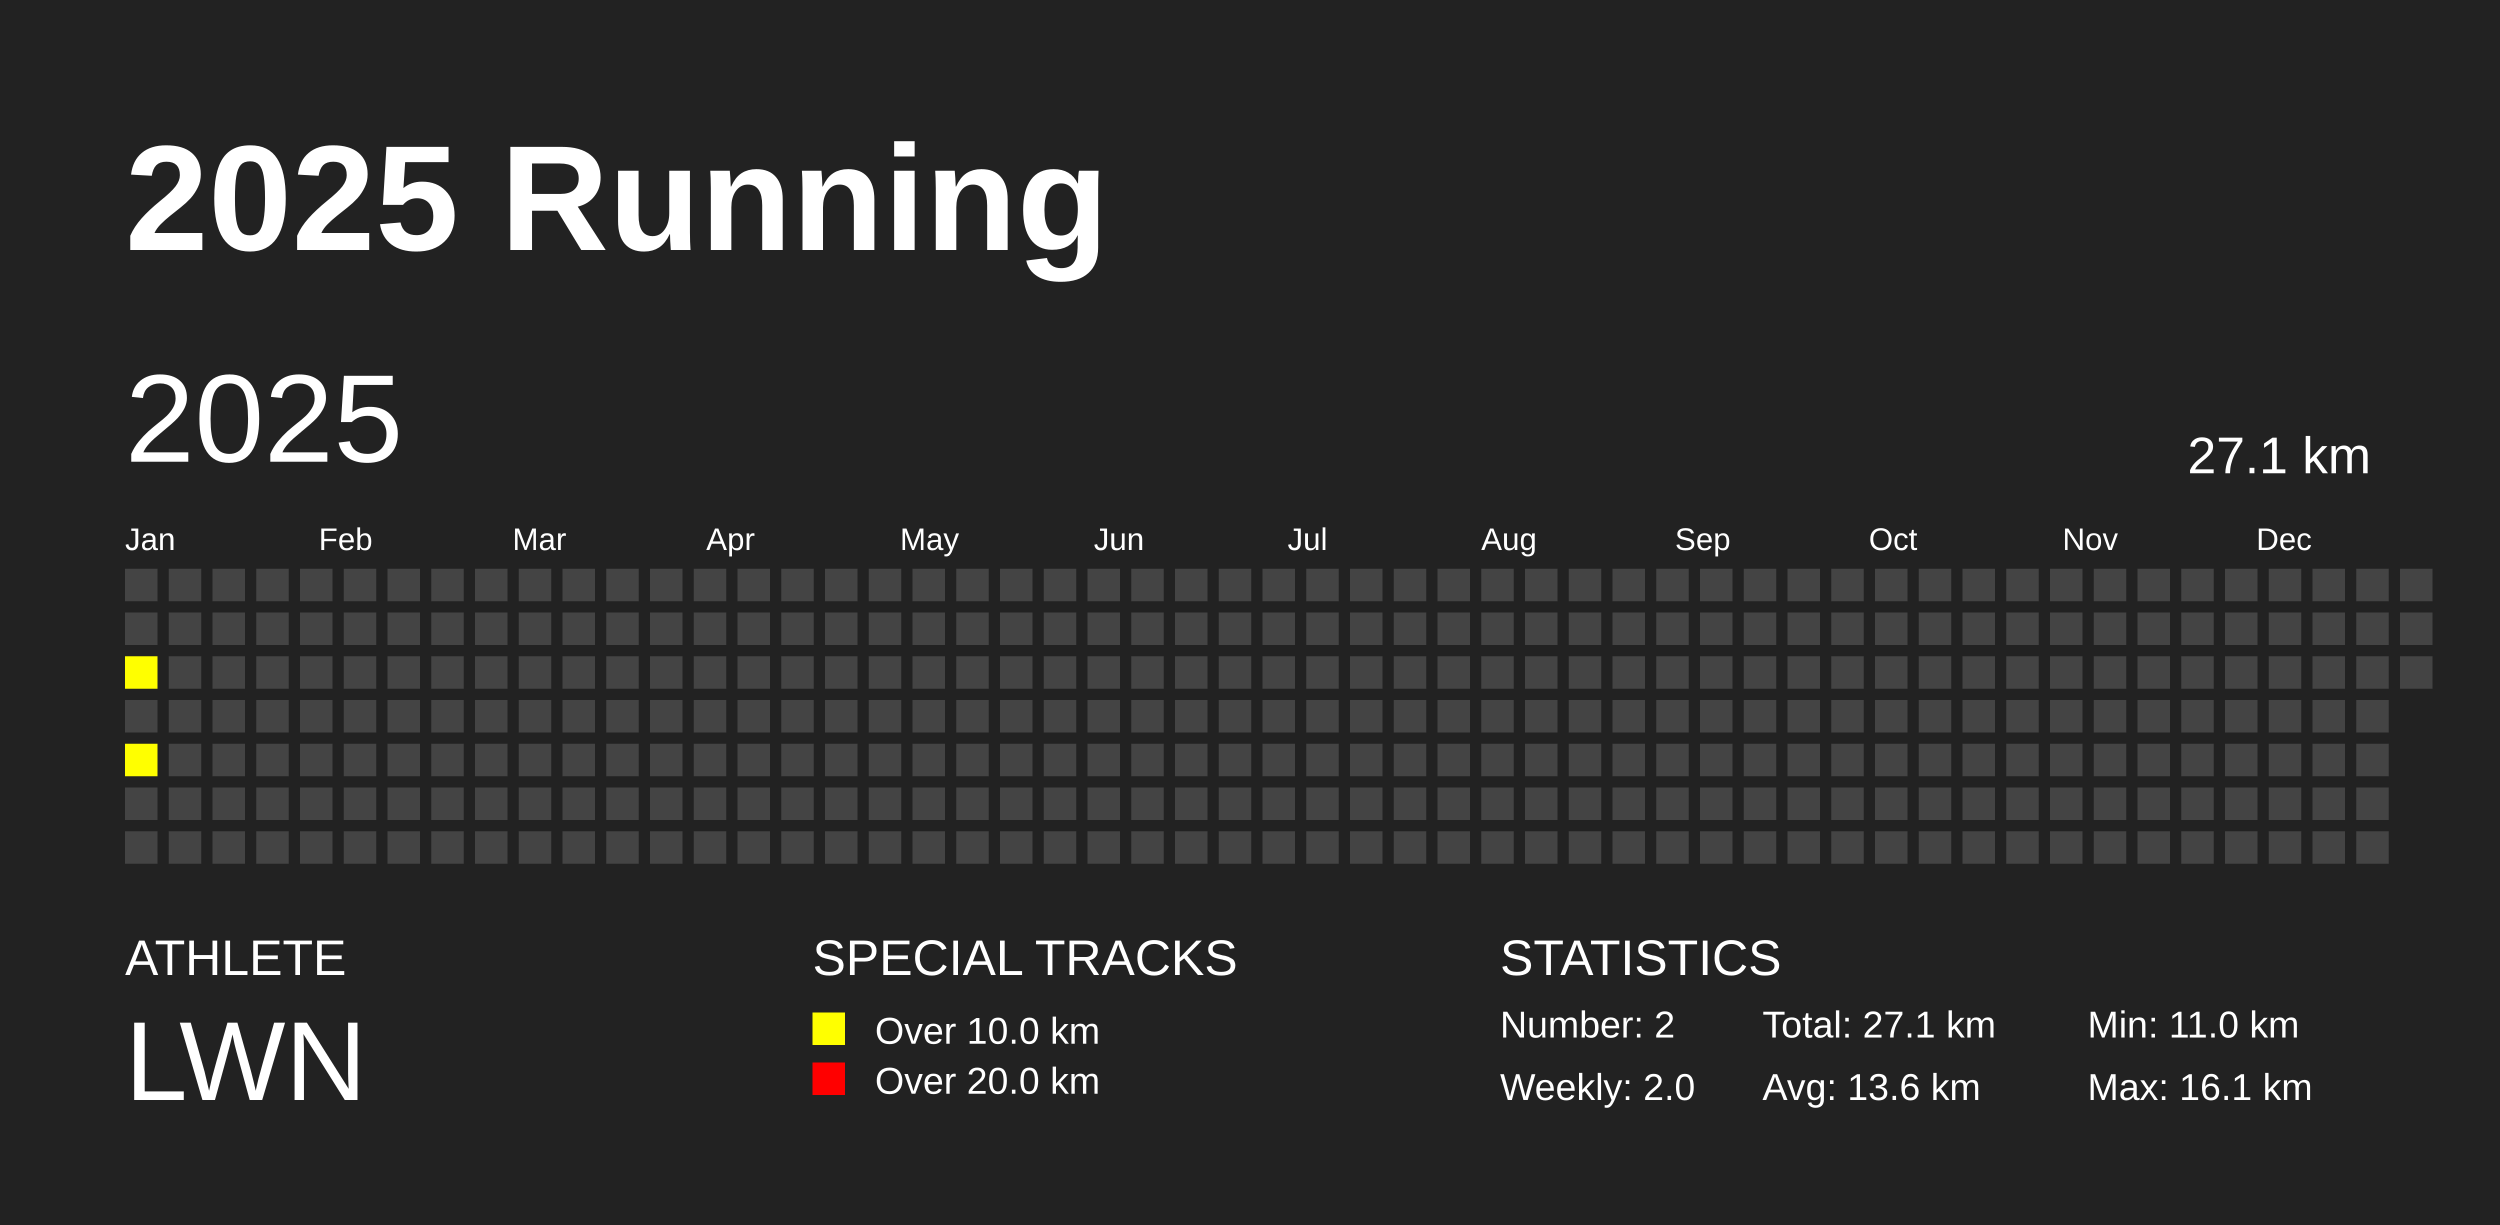
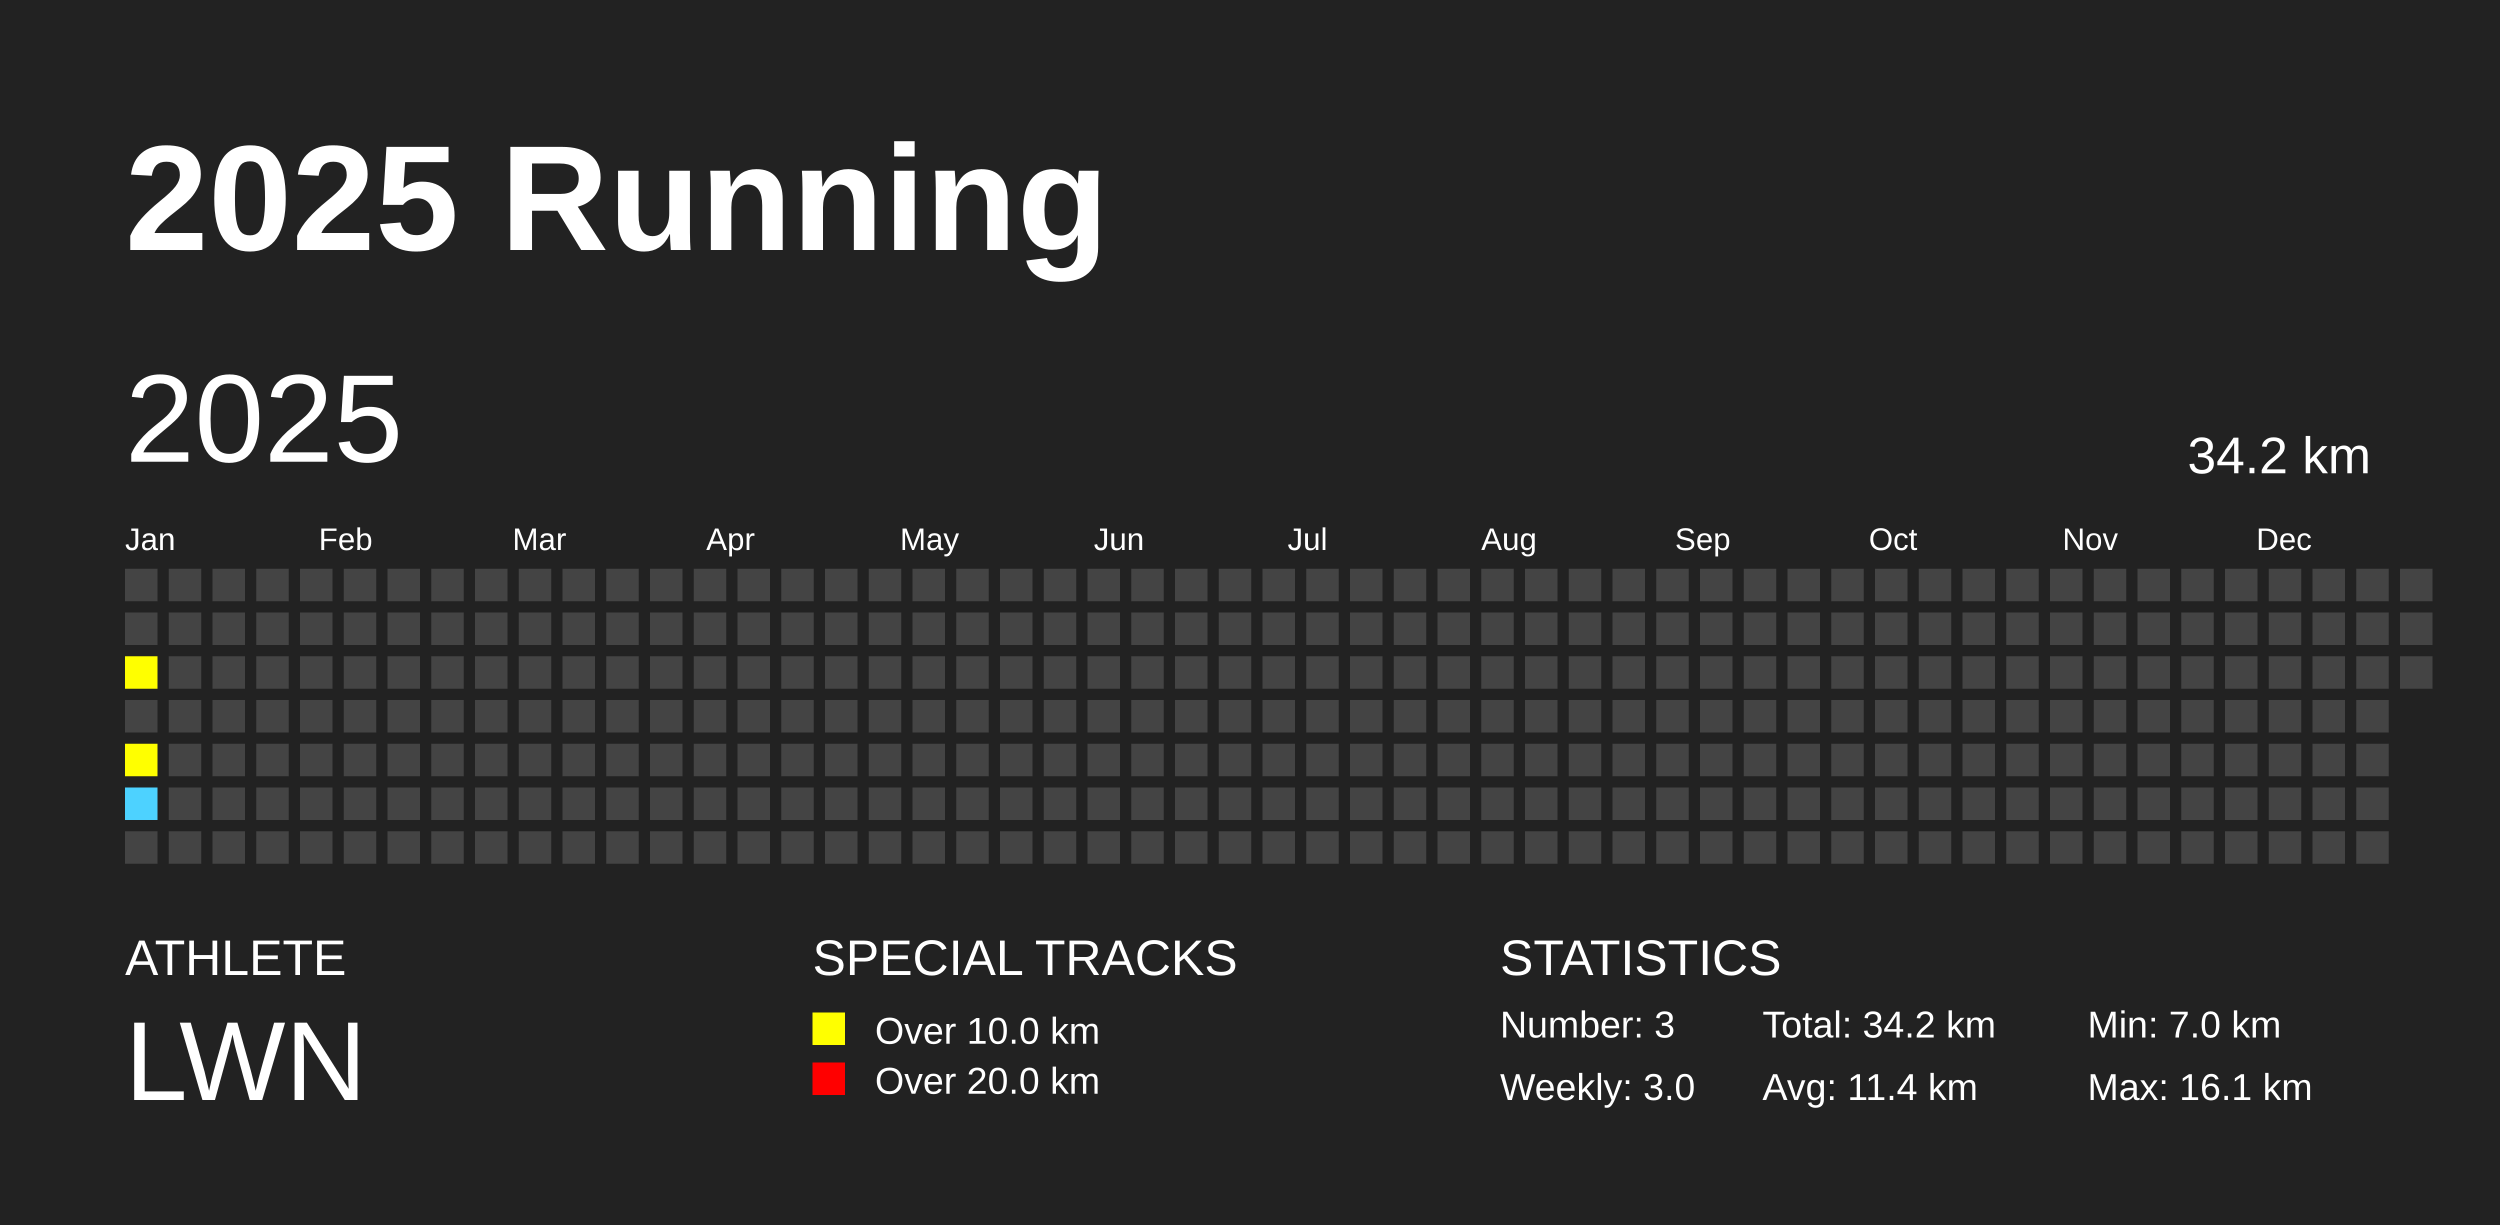
<svg xmlns="http://www.w3.org/2000/svg" baseProfile="full" height="98mm" version="1.1" viewBox="0,0,200,98" width="200mm">
  <defs />
  <rect fill="#222222" height="98" width="200" x="0" y="0" />
  <text fill="#FFFFFF" style="font-size:12px; font-family:Arial; font-weight:bold;" x="10" y="20">2025 Running</text>
  <text fill="#FFFFFF" style="font-size:4px; font-family:Arial" x="10" y="78">ATHLETE</text>
  <text fill="#FFFFFF" style="font-size:9px; font-family:Arial" x="10" y="88">LWN</text>
  <text fill="#FFFFFF" style="font-size:4px; font-family:Arial" x="65" y="78">SPECIAL TRACKS</text>
  <rect fill="yellow" height="2.6" width="2.6" x="65" y="81" />
  <text fill="#FFFFFF" style="font-size:3px; font-family:Arial" x="70" y="83.5">Over 10.0 km</text>
  <rect fill="red" height="2.6" width="2.6" x="65" y="85" />
  <text fill="#FFFFFF" style="font-size:3px; font-family:Arial" x="70" y="87.5">Over 20.0 km</text>
  <text fill="#FFFFFF" style="font-size:4px; font-family:Arial" x="120" y="78">STATISTICS</text>
-   <text fill="#FFFFFF" style="font-size:3px; font-family:Arial" x="120" y="83">Number: 2</text>
-   <text fill="#FFFFFF" style="font-size:3px; font-family:Arial" x="120" y="88">Weekly: 2.0</text>
-   <text fill="#FFFFFF" style="font-size:3px; font-family:Arial" x="141" y="83">Total: 27.1 km</text>
-   <text fill="#FFFFFF" style="font-size:3px; font-family:Arial" x="141" y="88">Avg: 13.6 km</text>
-   <text fill="#FFFFFF" style="font-size:3px; font-family:Arial" x="167" y="83">Min: 11.0 km</text>
+   <text fill="#FFFFFF" style="font-size:3px; font-family:Arial" x="120" y="83">Number: 3</text>
+   <text fill="#FFFFFF" style="font-size:3px; font-family:Arial" x="120" y="88">Weekly: 3.0</text>
+   <text fill="#FFFFFF" style="font-size:3px; font-family:Arial" x="141" y="83">Total: 34.2 km</text>
+   <text fill="#FFFFFF" style="font-size:3px; font-family:Arial" x="141" y="88">Avg: 11.4 km</text>
+   <text fill="#FFFFFF" style="font-size:3px; font-family:Arial" x="167" y="83">Min: 7.0 km</text>
  <text fill="#FFFFFF" style="font-size:3px; font-family:Arial" x="167" y="88">Max: 16.1 km</text>
  <text dominant-baseline="hanging" fill="#FFFFFF" style="font-size:10.0px; font-family:Arial;" x="10" y="30">2025</text>
-   <text dominant-baseline="hanging" fill="#FFFFFF" style="font-size:4.125px; font-family:Arial;" x="175" y="35">27.1 km</text>
+   <text dominant-baseline="hanging" fill="#FFFFFF" style="font-size:4.125px; font-family:Arial;" x="175" y="35">34.2 km</text>
  <text fill="#FFFFFF" style="font-size:2.5px; font-family:Arial" x="10.0" y="44">Jan</text>
  <text fill="#FFFFFF" style="font-size:2.5px; font-family:Arial" x="25.5" y="44">Feb</text>
  <text fill="#FFFFFF" style="font-size:2.5px; font-family:Arial" x="41.0" y="44">Mar</text>
  <text fill="#FFFFFF" style="font-size:2.5px; font-family:Arial" x="56.5" y="44">Apr</text>
  <text fill="#FFFFFF" style="font-size:2.5px; font-family:Arial" x="72.0" y="44">May</text>
  <text fill="#FFFFFF" style="font-size:2.5px; font-family:Arial" x="87.5" y="44">Jun</text>
  <text fill="#FFFFFF" style="font-size:2.5px; font-family:Arial" x="103.0" y="44">Jul</text>
  <text fill="#FFFFFF" style="font-size:2.5px; font-family:Arial" x="118.5" y="44">Aug</text>
  <text fill="#FFFFFF" style="font-size:2.5px; font-family:Arial" x="134.0" y="44">Sep</text>
  <text fill="#FFFFFF" style="font-size:2.5px; font-family:Arial" x="149.5" y="44">Oct</text>
  <text fill="#FFFFFF" style="font-size:2.5px; font-family:Arial" x="165.0" y="44">Nov</text>
  <text fill="#FFFFFF" style="font-size:2.5px; font-family:Arial" x="180.5" y="44">Dec</text>
  <rect fill="#444444" height="2.6" width="2.6" x="10.0" y="45.5" />
  <rect fill="#444444" height="2.6" width="2.6" x="10.0" y="49.0" />
  <rect fill="yellow" height="2.6" width="2.6" x="10.0" y="52.5" />
  <rect fill="#444444" height="2.6" width="2.6" x="10.0" y="56.0" />
  <rect fill="yellow" height="2.6" width="2.6" x="10.0" y="59.5" />
-   <rect fill="#444444" height="2.6" width="2.6" x="10.0" y="63.0" />
+   <rect fill="#4DD2FF" height="2.6" width="2.6" x="10.0" y="63.0" />
  <rect fill="#444444" height="2.6" width="2.6" x="10.0" y="66.5" />
  <rect fill="#444444" height="2.6" width="2.6" x="13.5" y="45.5" />
  <rect fill="#444444" height="2.6" width="2.6" x="13.5" y="49.0" />
  <rect fill="#444444" height="2.6" width="2.6" x="13.5" y="52.5" />
  <rect fill="#444444" height="2.6" width="2.6" x="13.5" y="56.0" />
  <rect fill="#444444" height="2.6" width="2.6" x="13.5" y="59.5" />
  <rect fill="#444444" height="2.6" width="2.6" x="13.5" y="63.0" />
  <rect fill="#444444" height="2.6" width="2.6" x="13.5" y="66.5" />
  <rect fill="#444444" height="2.6" width="2.6" x="17.0" y="45.5" />
  <rect fill="#444444" height="2.6" width="2.6" x="17.0" y="49.0" />
  <rect fill="#444444" height="2.6" width="2.6" x="17.0" y="52.5" />
  <rect fill="#444444" height="2.6" width="2.6" x="17.0" y="56.0" />
  <rect fill="#444444" height="2.6" width="2.6" x="17.0" y="59.5" />
  <rect fill="#444444" height="2.6" width="2.6" x="17.0" y="63.0" />
  <rect fill="#444444" height="2.6" width="2.6" x="17.0" y="66.5" />
  <rect fill="#444444" height="2.6" width="2.6" x="20.5" y="45.5" />
  <rect fill="#444444" height="2.6" width="2.6" x="20.5" y="49.0" />
  <rect fill="#444444" height="2.6" width="2.6" x="20.5" y="52.5" />
  <rect fill="#444444" height="2.6" width="2.6" x="20.5" y="56.0" />
  <rect fill="#444444" height="2.6" width="2.6" x="20.5" y="59.5" />
  <rect fill="#444444" height="2.6" width="2.6" x="20.5" y="63.0" />
  <rect fill="#444444" height="2.6" width="2.6" x="20.5" y="66.5" />
  <rect fill="#444444" height="2.6" width="2.6" x="24.0" y="45.5" />
  <rect fill="#444444" height="2.6" width="2.6" x="24.0" y="49.0" />
  <rect fill="#444444" height="2.6" width="2.6" x="24.0" y="52.5" />
  <rect fill="#444444" height="2.6" width="2.6" x="24.0" y="56.0" />
  <rect fill="#444444" height="2.6" width="2.6" x="24.0" y="59.5" />
  <rect fill="#444444" height="2.6" width="2.6" x="24.0" y="63.0" />
  <rect fill="#444444" height="2.6" width="2.6" x="24.0" y="66.5" />
  <rect fill="#444444" height="2.6" width="2.6" x="27.5" y="45.5" />
  <rect fill="#444444" height="2.6" width="2.6" x="27.5" y="49.0" />
  <rect fill="#444444" height="2.6" width="2.6" x="27.5" y="52.5" />
  <rect fill="#444444" height="2.6" width="2.6" x="27.5" y="56.0" />
  <rect fill="#444444" height="2.6" width="2.6" x="27.5" y="59.5" />
  <rect fill="#444444" height="2.6" width="2.6" x="27.5" y="63.0" />
  <rect fill="#444444" height="2.6" width="2.6" x="27.5" y="66.5" />
  <rect fill="#444444" height="2.6" width="2.6" x="31.0" y="45.5" />
  <rect fill="#444444" height="2.6" width="2.6" x="31.0" y="49.0" />
  <rect fill="#444444" height="2.6" width="2.6" x="31.0" y="52.5" />
  <rect fill="#444444" height="2.6" width="2.6" x="31.0" y="56.0" />
  <rect fill="#444444" height="2.6" width="2.6" x="31.0" y="59.5" />
  <rect fill="#444444" height="2.6" width="2.6" x="31.0" y="63.0" />
  <rect fill="#444444" height="2.6" width="2.6" x="31.0" y="66.5" />
  <rect fill="#444444" height="2.6" width="2.6" x="34.5" y="45.5" />
  <rect fill="#444444" height="2.6" width="2.6" x="34.5" y="49.0" />
  <rect fill="#444444" height="2.6" width="2.6" x="34.5" y="52.5" />
  <rect fill="#444444" height="2.6" width="2.6" x="34.5" y="56.0" />
  <rect fill="#444444" height="2.6" width="2.6" x="34.5" y="59.5" />
  <rect fill="#444444" height="2.6" width="2.6" x="34.5" y="63.0" />
  <rect fill="#444444" height="2.6" width="2.6" x="34.5" y="66.5" />
  <rect fill="#444444" height="2.6" width="2.6" x="38.0" y="45.5" />
  <rect fill="#444444" height="2.6" width="2.6" x="38.0" y="49.0" />
  <rect fill="#444444" height="2.6" width="2.6" x="38.0" y="52.5" />
  <rect fill="#444444" height="2.6" width="2.6" x="38.0" y="56.0" />
  <rect fill="#444444" height="2.6" width="2.6" x="38.0" y="59.5" />
  <rect fill="#444444" height="2.6" width="2.6" x="38.0" y="63.0" />
  <rect fill="#444444" height="2.6" width="2.6" x="38.0" y="66.5" />
  <rect fill="#444444" height="2.6" width="2.6" x="41.5" y="45.5" />
  <rect fill="#444444" height="2.6" width="2.6" x="41.5" y="49.0" />
  <rect fill="#444444" height="2.6" width="2.6" x="41.5" y="52.5" />
  <rect fill="#444444" height="2.6" width="2.6" x="41.5" y="56.0" />
  <rect fill="#444444" height="2.6" width="2.6" x="41.5" y="59.5" />
  <rect fill="#444444" height="2.6" width="2.6" x="41.5" y="63.0" />
  <rect fill="#444444" height="2.6" width="2.6" x="41.5" y="66.5" />
  <rect fill="#444444" height="2.6" width="2.6" x="45.0" y="45.5" />
  <rect fill="#444444" height="2.6" width="2.6" x="45.0" y="49.0" />
  <rect fill="#444444" height="2.6" width="2.6" x="45.0" y="52.5" />
  <rect fill="#444444" height="2.6" width="2.6" x="45.0" y="56.0" />
  <rect fill="#444444" height="2.6" width="2.6" x="45.0" y="59.5" />
  <rect fill="#444444" height="2.6" width="2.6" x="45.0" y="63.0" />
  <rect fill="#444444" height="2.6" width="2.6" x="45.0" y="66.5" />
  <rect fill="#444444" height="2.6" width="2.6" x="48.5" y="45.5" />
  <rect fill="#444444" height="2.6" width="2.6" x="48.5" y="49.0" />
  <rect fill="#444444" height="2.6" width="2.6" x="48.5" y="52.5" />
  <rect fill="#444444" height="2.6" width="2.6" x="48.5" y="56.0" />
  <rect fill="#444444" height="2.6" width="2.6" x="48.5" y="59.5" />
  <rect fill="#444444" height="2.6" width="2.6" x="48.5" y="63.0" />
  <rect fill="#444444" height="2.6" width="2.6" x="48.5" y="66.5" />
  <rect fill="#444444" height="2.6" width="2.6" x="52.0" y="45.5" />
  <rect fill="#444444" height="2.6" width="2.6" x="52.0" y="49.0" />
  <rect fill="#444444" height="2.6" width="2.6" x="52.0" y="52.5" />
  <rect fill="#444444" height="2.6" width="2.6" x="52.0" y="56.0" />
  <rect fill="#444444" height="2.6" width="2.6" x="52.0" y="59.5" />
  <rect fill="#444444" height="2.6" width="2.6" x="52.0" y="63.0" />
  <rect fill="#444444" height="2.6" width="2.6" x="52.0" y="66.5" />
  <rect fill="#444444" height="2.6" width="2.6" x="55.5" y="45.5" />
  <rect fill="#444444" height="2.6" width="2.6" x="55.5" y="49.0" />
  <rect fill="#444444" height="2.6" width="2.6" x="55.5" y="52.5" />
  <rect fill="#444444" height="2.6" width="2.6" x="55.5" y="56.0" />
  <rect fill="#444444" height="2.6" width="2.6" x="55.5" y="59.5" />
  <rect fill="#444444" height="2.6" width="2.6" x="55.5" y="63.0" />
  <rect fill="#444444" height="2.6" width="2.6" x="55.5" y="66.5" />
  <rect fill="#444444" height="2.6" width="2.6" x="59.0" y="45.5" />
  <rect fill="#444444" height="2.6" width="2.6" x="59.0" y="49.0" />
  <rect fill="#444444" height="2.6" width="2.6" x="59.0" y="52.5" />
  <rect fill="#444444" height="2.6" width="2.6" x="59.0" y="56.0" />
  <rect fill="#444444" height="2.6" width="2.6" x="59.0" y="59.5" />
  <rect fill="#444444" height="2.6" width="2.6" x="59.0" y="63.0" />
  <rect fill="#444444" height="2.6" width="2.6" x="59.0" y="66.5" />
  <rect fill="#444444" height="2.6" width="2.6" x="62.5" y="45.5" />
  <rect fill="#444444" height="2.6" width="2.6" x="62.5" y="49.0" />
  <rect fill="#444444" height="2.6" width="2.6" x="62.5" y="52.5" />
  <rect fill="#444444" height="2.6" width="2.6" x="62.5" y="56.0" />
  <rect fill="#444444" height="2.6" width="2.6" x="62.5" y="59.5" />
  <rect fill="#444444" height="2.6" width="2.6" x="62.5" y="63.0" />
  <rect fill="#444444" height="2.6" width="2.6" x="62.5" y="66.5" />
  <rect fill="#444444" height="2.6" width="2.6" x="66.0" y="45.5" />
  <rect fill="#444444" height="2.6" width="2.6" x="66.0" y="49.0" />
  <rect fill="#444444" height="2.6" width="2.6" x="66.0" y="52.5" />
  <rect fill="#444444" height="2.6" width="2.6" x="66.0" y="56.0" />
  <rect fill="#444444" height="2.6" width="2.6" x="66.0" y="59.5" />
  <rect fill="#444444" height="2.6" width="2.6" x="66.0" y="63.0" />
  <rect fill="#444444" height="2.6" width="2.6" x="66.0" y="66.5" />
  <rect fill="#444444" height="2.6" width="2.6" x="69.5" y="45.5" />
  <rect fill="#444444" height="2.6" width="2.6" x="69.5" y="49.0" />
  <rect fill="#444444" height="2.6" width="2.6" x="69.5" y="52.5" />
  <rect fill="#444444" height="2.6" width="2.6" x="69.5" y="56.0" />
  <rect fill="#444444" height="2.6" width="2.6" x="69.5" y="59.5" />
  <rect fill="#444444" height="2.6" width="2.6" x="69.5" y="63.0" />
  <rect fill="#444444" height="2.6" width="2.6" x="69.5" y="66.5" />
  <rect fill="#444444" height="2.6" width="2.6" x="73.0" y="45.5" />
  <rect fill="#444444" height="2.6" width="2.6" x="73.0" y="49.0" />
  <rect fill="#444444" height="2.6" width="2.6" x="73.0" y="52.5" />
  <rect fill="#444444" height="2.6" width="2.6" x="73.0" y="56.0" />
  <rect fill="#444444" height="2.6" width="2.6" x="73.0" y="59.5" />
  <rect fill="#444444" height="2.6" width="2.6" x="73.0" y="63.0" />
  <rect fill="#444444" height="2.6" width="2.6" x="73.0" y="66.5" />
  <rect fill="#444444" height="2.6" width="2.6" x="76.5" y="45.5" />
  <rect fill="#444444" height="2.6" width="2.6" x="76.5" y="49.0" />
  <rect fill="#444444" height="2.6" width="2.6" x="76.5" y="52.5" />
  <rect fill="#444444" height="2.6" width="2.6" x="76.5" y="56.0" />
  <rect fill="#444444" height="2.6" width="2.6" x="76.5" y="59.5" />
  <rect fill="#444444" height="2.6" width="2.6" x="76.5" y="63.0" />
  <rect fill="#444444" height="2.6" width="2.6" x="76.5" y="66.5" />
  <rect fill="#444444" height="2.6" width="2.6" x="80.0" y="45.5" />
  <rect fill="#444444" height="2.6" width="2.6" x="80.0" y="49.0" />
  <rect fill="#444444" height="2.6" width="2.6" x="80.0" y="52.5" />
  <rect fill="#444444" height="2.6" width="2.6" x="80.0" y="56.0" />
  <rect fill="#444444" height="2.6" width="2.6" x="80.0" y="59.5" />
  <rect fill="#444444" height="2.6" width="2.6" x="80.0" y="63.0" />
  <rect fill="#444444" height="2.6" width="2.6" x="80.0" y="66.5" />
  <rect fill="#444444" height="2.6" width="2.6" x="83.5" y="45.5" />
  <rect fill="#444444" height="2.6" width="2.6" x="83.5" y="49.0" />
  <rect fill="#444444" height="2.6" width="2.6" x="83.5" y="52.5" />
  <rect fill="#444444" height="2.6" width="2.6" x="83.5" y="56.0" />
  <rect fill="#444444" height="2.6" width="2.6" x="83.5" y="59.5" />
  <rect fill="#444444" height="2.6" width="2.6" x="83.5" y="63.0" />
  <rect fill="#444444" height="2.6" width="2.6" x="83.5" y="66.5" />
  <rect fill="#444444" height="2.6" width="2.6" x="87.0" y="45.5" />
  <rect fill="#444444" height="2.6" width="2.6" x="87.0" y="49.0" />
  <rect fill="#444444" height="2.6" width="2.6" x="87.0" y="52.5" />
  <rect fill="#444444" height="2.6" width="2.6" x="87.0" y="56.0" />
  <rect fill="#444444" height="2.6" width="2.6" x="87.0" y="59.5" />
  <rect fill="#444444" height="2.6" width="2.6" x="87.0" y="63.0" />
  <rect fill="#444444" height="2.6" width="2.6" x="87.0" y="66.5" />
  <rect fill="#444444" height="2.6" width="2.6" x="90.5" y="45.5" />
  <rect fill="#444444" height="2.6" width="2.6" x="90.5" y="49.0" />
  <rect fill="#444444" height="2.6" width="2.6" x="90.5" y="52.5" />
  <rect fill="#444444" height="2.6" width="2.6" x="90.5" y="56.0" />
  <rect fill="#444444" height="2.6" width="2.6" x="90.5" y="59.5" />
  <rect fill="#444444" height="2.6" width="2.6" x="90.5" y="63.0" />
  <rect fill="#444444" height="2.6" width="2.6" x="90.5" y="66.5" />
  <rect fill="#444444" height="2.6" width="2.6" x="94.0" y="45.5" />
  <rect fill="#444444" height="2.6" width="2.6" x="94.0" y="49.0" />
  <rect fill="#444444" height="2.6" width="2.6" x="94.0" y="52.5" />
  <rect fill="#444444" height="2.6" width="2.6" x="94.0" y="56.0" />
  <rect fill="#444444" height="2.6" width="2.6" x="94.0" y="59.5" />
  <rect fill="#444444" height="2.6" width="2.6" x="94.0" y="63.0" />
  <rect fill="#444444" height="2.6" width="2.6" x="94.0" y="66.5" />
  <rect fill="#444444" height="2.6" width="2.6" x="97.5" y="45.5" />
  <rect fill="#444444" height="2.6" width="2.6" x="97.5" y="49.0" />
  <rect fill="#444444" height="2.6" width="2.6" x="97.5" y="52.5" />
  <rect fill="#444444" height="2.6" width="2.6" x="97.5" y="56.0" />
  <rect fill="#444444" height="2.6" width="2.6" x="97.5" y="59.5" />
  <rect fill="#444444" height="2.6" width="2.6" x="97.5" y="63.0" />
  <rect fill="#444444" height="2.6" width="2.6" x="97.5" y="66.5" />
  <rect fill="#444444" height="2.6" width="2.6" x="101.0" y="45.5" />
  <rect fill="#444444" height="2.6" width="2.6" x="101.0" y="49.0" />
  <rect fill="#444444" height="2.6" width="2.6" x="101.0" y="52.5" />
  <rect fill="#444444" height="2.6" width="2.6" x="101.0" y="56.0" />
  <rect fill="#444444" height="2.6" width="2.6" x="101.0" y="59.5" />
  <rect fill="#444444" height="2.6" width="2.6" x="101.0" y="63.0" />
  <rect fill="#444444" height="2.6" width="2.6" x="101.0" y="66.5" />
  <rect fill="#444444" height="2.6" width="2.6" x="104.5" y="45.5" />
  <rect fill="#444444" height="2.6" width="2.6" x="104.5" y="49.0" />
  <rect fill="#444444" height="2.6" width="2.6" x="104.5" y="52.5" />
  <rect fill="#444444" height="2.6" width="2.6" x="104.5" y="56.0" />
  <rect fill="#444444" height="2.6" width="2.6" x="104.5" y="59.5" />
  <rect fill="#444444" height="2.6" width="2.6" x="104.5" y="63.0" />
  <rect fill="#444444" height="2.6" width="2.6" x="104.5" y="66.5" />
  <rect fill="#444444" height="2.6" width="2.6" x="108.0" y="45.5" />
  <rect fill="#444444" height="2.6" width="2.6" x="108.0" y="49.0" />
  <rect fill="#444444" height="2.6" width="2.6" x="108.0" y="52.5" />
  <rect fill="#444444" height="2.6" width="2.6" x="108.0" y="56.0" />
  <rect fill="#444444" height="2.6" width="2.6" x="108.0" y="59.5" />
  <rect fill="#444444" height="2.6" width="2.6" x="108.0" y="63.0" />
  <rect fill="#444444" height="2.6" width="2.6" x="108.0" y="66.5" />
  <rect fill="#444444" height="2.6" width="2.6" x="111.5" y="45.5" />
  <rect fill="#444444" height="2.6" width="2.6" x="111.5" y="49.0" />
  <rect fill="#444444" height="2.6" width="2.6" x="111.5" y="52.5" />
  <rect fill="#444444" height="2.6" width="2.6" x="111.5" y="56.0" />
  <rect fill="#444444" height="2.6" width="2.6" x="111.5" y="59.5" />
  <rect fill="#444444" height="2.6" width="2.6" x="111.5" y="63.0" />
  <rect fill="#444444" height="2.6" width="2.6" x="111.5" y="66.5" />
  <rect fill="#444444" height="2.6" width="2.6" x="115.0" y="45.5" />
  <rect fill="#444444" height="2.6" width="2.6" x="115.0" y="49.0" />
  <rect fill="#444444" height="2.6" width="2.6" x="115.0" y="52.5" />
  <rect fill="#444444" height="2.6" width="2.6" x="115.0" y="56.0" />
  <rect fill="#444444" height="2.6" width="2.6" x="115.0" y="59.5" />
  <rect fill="#444444" height="2.6" width="2.6" x="115.0" y="63.0" />
  <rect fill="#444444" height="2.6" width="2.6" x="115.0" y="66.5" />
  <rect fill="#444444" height="2.6" width="2.6" x="118.5" y="45.5" />
  <rect fill="#444444" height="2.6" width="2.6" x="118.5" y="49.0" />
  <rect fill="#444444" height="2.6" width="2.6" x="118.5" y="52.5" />
  <rect fill="#444444" height="2.6" width="2.6" x="118.5" y="56.0" />
  <rect fill="#444444" height="2.6" width="2.6" x="118.5" y="59.5" />
  <rect fill="#444444" height="2.6" width="2.6" x="118.5" y="63.0" />
  <rect fill="#444444" height="2.6" width="2.6" x="118.5" y="66.5" />
  <rect fill="#444444" height="2.6" width="2.6" x="122.0" y="45.5" />
  <rect fill="#444444" height="2.6" width="2.6" x="122.0" y="49.0" />
  <rect fill="#444444" height="2.6" width="2.6" x="122.0" y="52.5" />
  <rect fill="#444444" height="2.6" width="2.6" x="122.0" y="56.0" />
  <rect fill="#444444" height="2.6" width="2.6" x="122.0" y="59.5" />
  <rect fill="#444444" height="2.6" width="2.6" x="122.0" y="63.0" />
  <rect fill="#444444" height="2.6" width="2.6" x="122.0" y="66.5" />
  <rect fill="#444444" height="2.6" width="2.6" x="125.5" y="45.5" />
  <rect fill="#444444" height="2.6" width="2.6" x="125.5" y="49.0" />
  <rect fill="#444444" height="2.6" width="2.6" x="125.5" y="52.5" />
  <rect fill="#444444" height="2.6" width="2.6" x="125.5" y="56.0" />
  <rect fill="#444444" height="2.6" width="2.6" x="125.5" y="59.5" />
  <rect fill="#444444" height="2.6" width="2.6" x="125.5" y="63.0" />
  <rect fill="#444444" height="2.6" width="2.6" x="125.5" y="66.5" />
  <rect fill="#444444" height="2.6" width="2.6" x="129.0" y="45.5" />
  <rect fill="#444444" height="2.6" width="2.6" x="129.0" y="49.0" />
  <rect fill="#444444" height="2.6" width="2.6" x="129.0" y="52.5" />
  <rect fill="#444444" height="2.6" width="2.6" x="129.0" y="56.0" />
  <rect fill="#444444" height="2.6" width="2.6" x="129.0" y="59.5" />
  <rect fill="#444444" height="2.6" width="2.6" x="129.0" y="63.0" />
  <rect fill="#444444" height="2.6" width="2.6" x="129.0" y="66.5" />
  <rect fill="#444444" height="2.6" width="2.6" x="132.5" y="45.5" />
  <rect fill="#444444" height="2.6" width="2.6" x="132.5" y="49.0" />
  <rect fill="#444444" height="2.6" width="2.6" x="132.5" y="52.5" />
  <rect fill="#444444" height="2.6" width="2.6" x="132.5" y="56.0" />
  <rect fill="#444444" height="2.6" width="2.6" x="132.5" y="59.5" />
  <rect fill="#444444" height="2.6" width="2.6" x="132.5" y="63.0" />
  <rect fill="#444444" height="2.6" width="2.6" x="132.5" y="66.5" />
  <rect fill="#444444" height="2.6" width="2.6" x="136.0" y="45.5" />
  <rect fill="#444444" height="2.6" width="2.6" x="136.0" y="49.0" />
  <rect fill="#444444" height="2.6" width="2.6" x="136.0" y="52.5" />
  <rect fill="#444444" height="2.6" width="2.6" x="136.0" y="56.0" />
  <rect fill="#444444" height="2.6" width="2.6" x="136.0" y="59.5" />
  <rect fill="#444444" height="2.6" width="2.6" x="136.0" y="63.0" />
  <rect fill="#444444" height="2.6" width="2.6" x="136.0" y="66.5" />
  <rect fill="#444444" height="2.6" width="2.6" x="139.5" y="45.5" />
  <rect fill="#444444" height="2.6" width="2.6" x="139.5" y="49.0" />
  <rect fill="#444444" height="2.6" width="2.6" x="139.5" y="52.5" />
  <rect fill="#444444" height="2.6" width="2.6" x="139.5" y="56.0" />
  <rect fill="#444444" height="2.6" width="2.6" x="139.5" y="59.5" />
  <rect fill="#444444" height="2.6" width="2.6" x="139.5" y="63.0" />
  <rect fill="#444444" height="2.6" width="2.6" x="139.5" y="66.5" />
  <rect fill="#444444" height="2.6" width="2.6" x="143.0" y="45.5" />
  <rect fill="#444444" height="2.6" width="2.6" x="143.0" y="49.0" />
  <rect fill="#444444" height="2.6" width="2.6" x="143.0" y="52.5" />
  <rect fill="#444444" height="2.6" width="2.6" x="143.0" y="56.0" />
  <rect fill="#444444" height="2.6" width="2.6" x="143.0" y="59.5" />
  <rect fill="#444444" height="2.6" width="2.6" x="143.0" y="63.0" />
  <rect fill="#444444" height="2.6" width="2.6" x="143.0" y="66.5" />
  <rect fill="#444444" height="2.6" width="2.6" x="146.5" y="45.5" />
  <rect fill="#444444" height="2.6" width="2.6" x="146.5" y="49.0" />
  <rect fill="#444444" height="2.6" width="2.6" x="146.5" y="52.5" />
  <rect fill="#444444" height="2.6" width="2.6" x="146.5" y="56.0" />
  <rect fill="#444444" height="2.6" width="2.6" x="146.5" y="59.5" />
  <rect fill="#444444" height="2.6" width="2.6" x="146.5" y="63.0" />
  <rect fill="#444444" height="2.6" width="2.6" x="146.5" y="66.5" />
  <rect fill="#444444" height="2.6" width="2.6" x="150.0" y="45.5" />
  <rect fill="#444444" height="2.6" width="2.6" x="150.0" y="49.0" />
  <rect fill="#444444" height="2.6" width="2.6" x="150.0" y="52.5" />
  <rect fill="#444444" height="2.6" width="2.6" x="150.0" y="56.0" />
  <rect fill="#444444" height="2.6" width="2.6" x="150.0" y="59.5" />
  <rect fill="#444444" height="2.6" width="2.6" x="150.0" y="63.0" />
  <rect fill="#444444" height="2.6" width="2.6" x="150.0" y="66.5" />
  <rect fill="#444444" height="2.6" width="2.6" x="153.5" y="45.5" />
  <rect fill="#444444" height="2.6" width="2.6" x="153.5" y="49.0" />
  <rect fill="#444444" height="2.6" width="2.6" x="153.5" y="52.5" />
  <rect fill="#444444" height="2.6" width="2.6" x="153.5" y="56.0" />
  <rect fill="#444444" height="2.6" width="2.6" x="153.5" y="59.5" />
  <rect fill="#444444" height="2.6" width="2.6" x="153.5" y="63.0" />
  <rect fill="#444444" height="2.6" width="2.6" x="153.5" y="66.5" />
  <rect fill="#444444" height="2.6" width="2.6" x="157.0" y="45.5" />
  <rect fill="#444444" height="2.6" width="2.6" x="157.0" y="49.0" />
  <rect fill="#444444" height="2.6" width="2.6" x="157.0" y="52.5" />
  <rect fill="#444444" height="2.6" width="2.6" x="157.0" y="56.0" />
  <rect fill="#444444" height="2.6" width="2.6" x="157.0" y="59.5" />
  <rect fill="#444444" height="2.6" width="2.6" x="157.0" y="63.0" />
  <rect fill="#444444" height="2.6" width="2.6" x="157.0" y="66.5" />
  <rect fill="#444444" height="2.6" width="2.6" x="160.5" y="45.5" />
  <rect fill="#444444" height="2.6" width="2.6" x="160.5" y="49.0" />
  <rect fill="#444444" height="2.6" width="2.6" x="160.5" y="52.5" />
  <rect fill="#444444" height="2.6" width="2.6" x="160.5" y="56.0" />
  <rect fill="#444444" height="2.6" width="2.6" x="160.5" y="59.5" />
  <rect fill="#444444" height="2.6" width="2.6" x="160.5" y="63.0" />
  <rect fill="#444444" height="2.6" width="2.6" x="160.5" y="66.5" />
  <rect fill="#444444" height="2.6" width="2.6" x="164.0" y="45.5" />
  <rect fill="#444444" height="2.6" width="2.6" x="164.0" y="49.0" />
  <rect fill="#444444" height="2.6" width="2.6" x="164.0" y="52.5" />
  <rect fill="#444444" height="2.6" width="2.6" x="164.0" y="56.0" />
  <rect fill="#444444" height="2.6" width="2.6" x="164.0" y="59.5" />
  <rect fill="#444444" height="2.6" width="2.6" x="164.0" y="63.0" />
  <rect fill="#444444" height="2.6" width="2.6" x="164.0" y="66.5" />
  <rect fill="#444444" height="2.6" width="2.6" x="167.5" y="45.5" />
  <rect fill="#444444" height="2.6" width="2.6" x="167.5" y="49.0" />
  <rect fill="#444444" height="2.6" width="2.6" x="167.5" y="52.5" />
  <rect fill="#444444" height="2.6" width="2.6" x="167.5" y="56.0" />
  <rect fill="#444444" height="2.6" width="2.6" x="167.5" y="59.5" />
  <rect fill="#444444" height="2.6" width="2.6" x="167.5" y="63.0" />
  <rect fill="#444444" height="2.6" width="2.6" x="167.5" y="66.5" />
  <rect fill="#444444" height="2.6" width="2.6" x="171.0" y="45.5" />
  <rect fill="#444444" height="2.6" width="2.6" x="171.0" y="49.0" />
  <rect fill="#444444" height="2.6" width="2.6" x="171.0" y="52.5" />
  <rect fill="#444444" height="2.6" width="2.6" x="171.0" y="56.0" />
  <rect fill="#444444" height="2.6" width="2.6" x="171.0" y="59.5" />
  <rect fill="#444444" height="2.6" width="2.6" x="171.0" y="63.0" />
  <rect fill="#444444" height="2.6" width="2.6" x="171.0" y="66.5" />
  <rect fill="#444444" height="2.6" width="2.6" x="174.5" y="45.5" />
  <rect fill="#444444" height="2.6" width="2.6" x="174.5" y="49.0" />
  <rect fill="#444444" height="2.6" width="2.6" x="174.5" y="52.5" />
  <rect fill="#444444" height="2.6" width="2.6" x="174.5" y="56.0" />
  <rect fill="#444444" height="2.6" width="2.6" x="174.5" y="59.5" />
  <rect fill="#444444" height="2.6" width="2.6" x="174.5" y="63.0" />
  <rect fill="#444444" height="2.6" width="2.6" x="174.5" y="66.5" />
  <rect fill="#444444" height="2.6" width="2.6" x="178.0" y="45.5" />
  <rect fill="#444444" height="2.6" width="2.6" x="178.0" y="49.0" />
  <rect fill="#444444" height="2.6" width="2.6" x="178.0" y="52.5" />
  <rect fill="#444444" height="2.6" width="2.6" x="178.0" y="56.0" />
  <rect fill="#444444" height="2.6" width="2.6" x="178.0" y="59.5" />
  <rect fill="#444444" height="2.6" width="2.6" x="178.0" y="63.0" />
  <rect fill="#444444" height="2.6" width="2.6" x="178.0" y="66.5" />
  <rect fill="#444444" height="2.6" width="2.6" x="181.5" y="45.5" />
  <rect fill="#444444" height="2.6" width="2.6" x="181.5" y="49.0" />
  <rect fill="#444444" height="2.6" width="2.6" x="181.5" y="52.5" />
  <rect fill="#444444" height="2.6" width="2.6" x="181.5" y="56.0" />
  <rect fill="#444444" height="2.6" width="2.6" x="181.5" y="59.5" />
  <rect fill="#444444" height="2.6" width="2.6" x="181.5" y="63.0" />
  <rect fill="#444444" height="2.6" width="2.6" x="181.5" y="66.5" />
  <rect fill="#444444" height="2.6" width="2.6" x="185.0" y="45.5" />
  <rect fill="#444444" height="2.6" width="2.6" x="185.0" y="49.0" />
  <rect fill="#444444" height="2.6" width="2.6" x="185.0" y="52.5" />
  <rect fill="#444444" height="2.6" width="2.6" x="185.0" y="56.0" />
  <rect fill="#444444" height="2.6" width="2.6" x="185.0" y="59.5" />
  <rect fill="#444444" height="2.6" width="2.6" x="185.0" y="63.0" />
  <rect fill="#444444" height="2.6" width="2.6" x="185.0" y="66.5" />
  <rect fill="#444444" height="2.6" width="2.6" x="188.5" y="45.5" />
  <rect fill="#444444" height="2.6" width="2.6" x="188.5" y="49.0" />
  <rect fill="#444444" height="2.6" width="2.6" x="188.5" y="52.5" />
  <rect fill="#444444" height="2.6" width="2.6" x="188.5" y="56.0" />
  <rect fill="#444444" height="2.6" width="2.6" x="188.5" y="59.5" />
  <rect fill="#444444" height="2.6" width="2.6" x="188.5" y="63.0" />
  <rect fill="#444444" height="2.6" width="2.6" x="188.5" y="66.5" />
  <rect fill="#444444" height="2.6" width="2.6" x="192.0" y="45.5" />
  <rect fill="#444444" height="2.6" width="2.6" x="192.0" y="49.0" />
  <rect fill="#444444" height="2.6" width="2.6" x="192.0" y="52.5" />
</svg>
